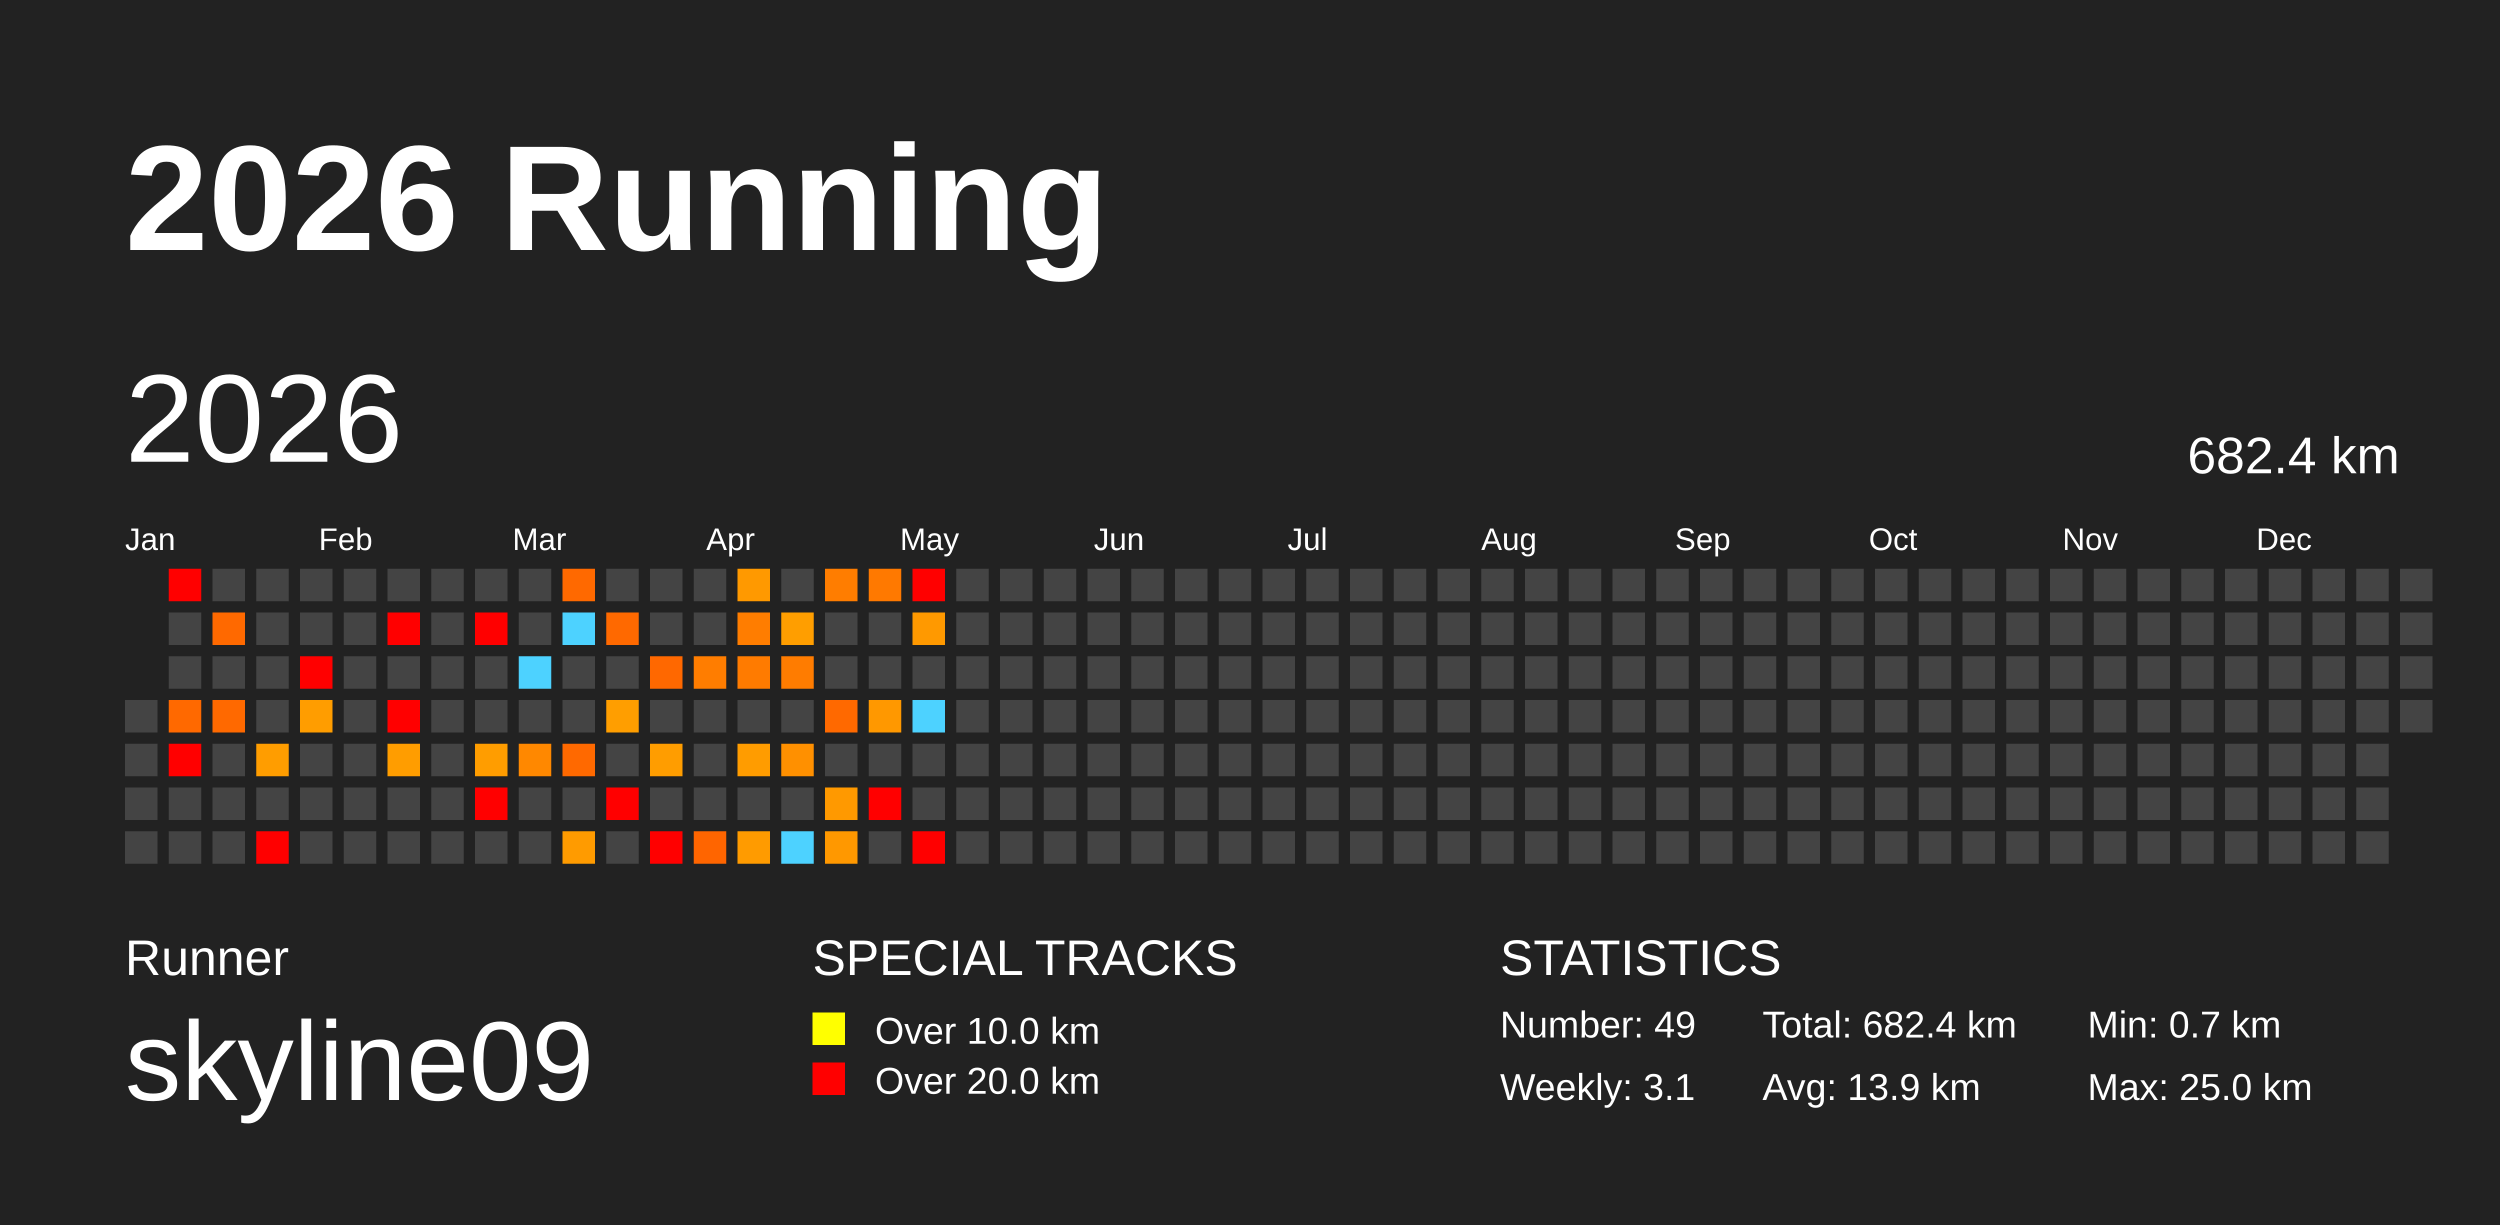
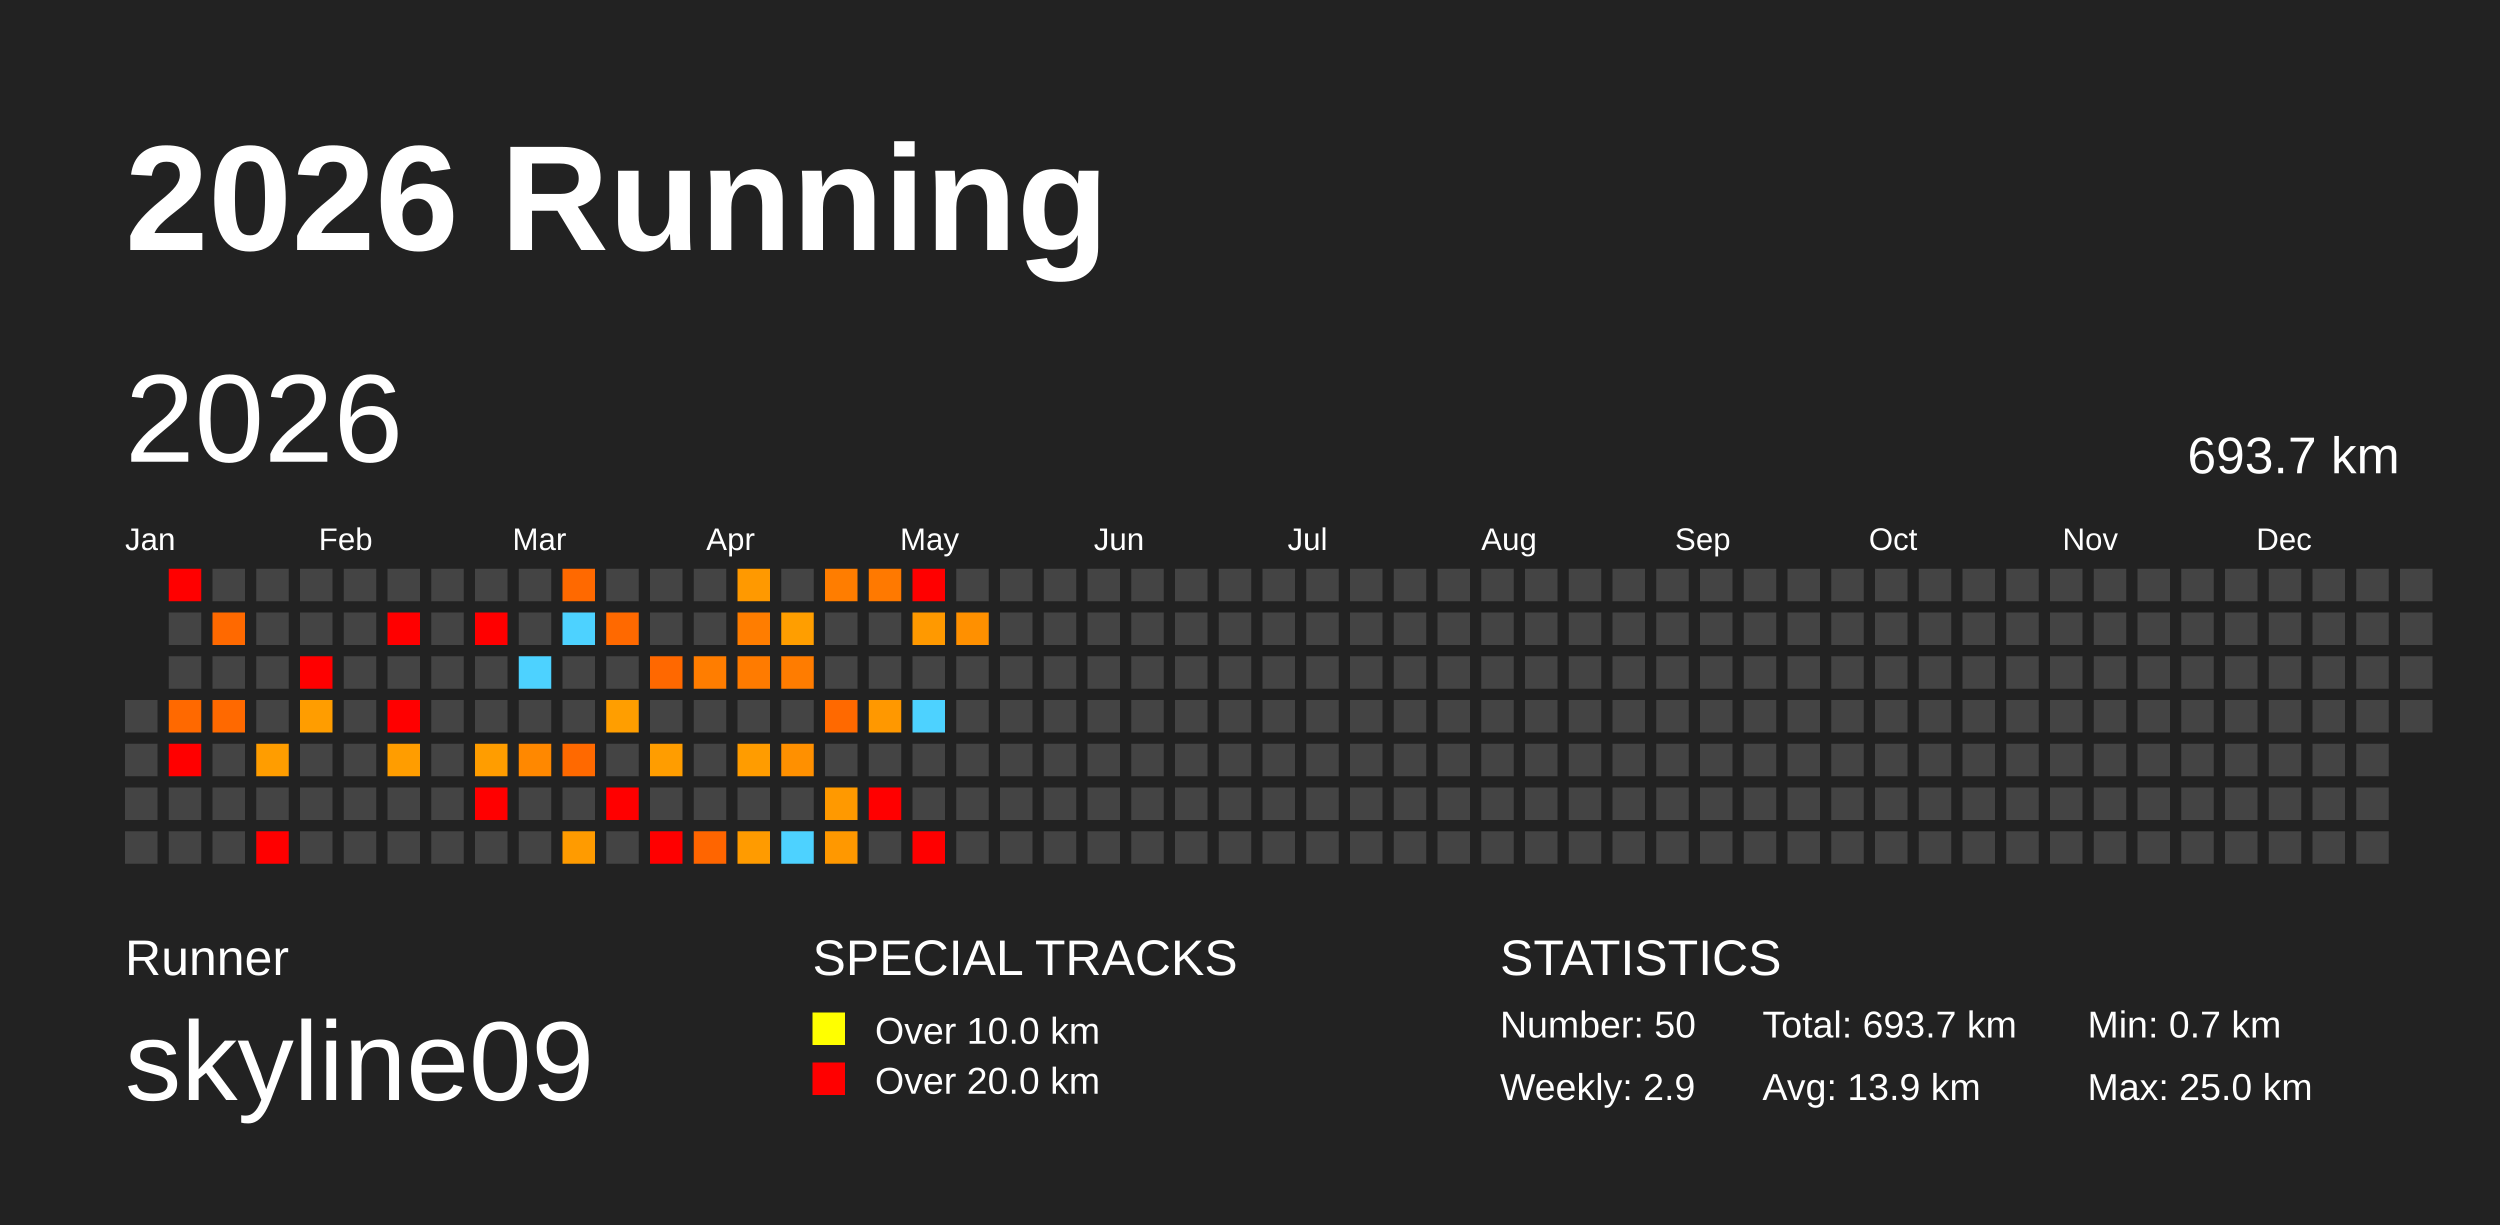
<svg xmlns="http://www.w3.org/2000/svg" baseProfile="full" height="98mm" version="1.1" viewBox="0,0,200,98" width="200mm">
  <defs />
  <rect fill="#222222" height="98" width="200" x="0" y="0" />
  <text fill="#FFFFFF" style="font-size:12px; font-family:Arial; font-weight:bold;" x="10" y="20">2026 Running</text>
  <text fill="#FFFFFF" style="font-size:4px; font-family:Arial" x="10" y="78">Runner</text>
  <text fill="#FFFFFF" style="font-size:9px; font-family:Arial" x="10" y="88">skyline09</text>
  <text fill="#FFFFFF" style="font-size:4px; font-family:Arial" x="65" y="78">SPECIAL TRACKS</text>
  <rect fill="yellow" height="2.6" width="2.6" x="65" y="81" />
  <text fill="#FFFFFF" style="font-size:3px; font-family:Arial" x="70" y="83.5">Over 10.0 km</text>
  <rect fill="red" height="2.6" width="2.6" x="65" y="85" />
  <text fill="#FFFFFF" style="font-size:3px; font-family:Arial" x="70" y="87.5">Over 20.0 km</text>
  <text fill="#FFFFFF" style="font-size:4px; font-family:Arial" x="120" y="78">STATISTICS</text>
-   <text fill="#FFFFFF" style="font-size:3px; font-family:Arial" x="120" y="83">Number: 49</text>
-   <text fill="#FFFFFF" style="font-size:3px; font-family:Arial" x="120" y="88">Weekly: 3.1</text>
-   <text fill="#FFFFFF" style="font-size:3px; font-family:Arial" x="141" y="83">Total: 682.4 km</text>
+   <text fill="#FFFFFF" style="font-size:3px; font-family:Arial" x="120" y="83">Number: 50</text>
+   <text fill="#FFFFFF" style="font-size:3px; font-family:Arial" x="120" y="88">Weekly: 2.9</text>
+   <text fill="#FFFFFF" style="font-size:3px; font-family:Arial" x="141" y="83">Total: 693.7 km</text>
  <text fill="#FFFFFF" style="font-size:3px; font-family:Arial" x="141" y="88">Avg: 13.9 km</text>
  <text fill="#FFFFFF" style="font-size:3px; font-family:Arial" x="167" y="83">Min: 0.7 km</text>
  <text fill="#FFFFFF" style="font-size:3px; font-family:Arial" x="167" y="88">Max: 25.0 km</text>
  <text dominant-baseline="hanging" fill="#FFFFFF" style="font-size:10.0px; font-family:Arial;" x="10" y="30">2026</text>
-   <text dominant-baseline="hanging" fill="#FFFFFF" style="font-size:4.125px; font-family:Arial;" x="175" y="35">682.4 km</text>
+   <text dominant-baseline="hanging" fill="#FFFFFF" style="font-size:4.125px; font-family:Arial;" x="175" y="35">693.7 km</text>
  <text fill="#FFFFFF" style="font-size:2.5px; font-family:Arial" x="10.0" y="44">Jan</text>
  <text fill="#FFFFFF" style="font-size:2.5px; font-family:Arial" x="25.5" y="44">Feb</text>
  <text fill="#FFFFFF" style="font-size:2.5px; font-family:Arial" x="41.0" y="44">Mar</text>
  <text fill="#FFFFFF" style="font-size:2.5px; font-family:Arial" x="56.5" y="44">Apr</text>
  <text fill="#FFFFFF" style="font-size:2.5px; font-family:Arial" x="72.0" y="44">May</text>
  <text fill="#FFFFFF" style="font-size:2.5px; font-family:Arial" x="87.5" y="44">Jun</text>
  <text fill="#FFFFFF" style="font-size:2.5px; font-family:Arial" x="103.0" y="44">Jul</text>
  <text fill="#FFFFFF" style="font-size:2.5px; font-family:Arial" x="118.5" y="44">Aug</text>
  <text fill="#FFFFFF" style="font-size:2.5px; font-family:Arial" x="134.0" y="44">Sep</text>
  <text fill="#FFFFFF" style="font-size:2.5px; font-family:Arial" x="149.5" y="44">Oct</text>
  <text fill="#FFFFFF" style="font-size:2.5px; font-family:Arial" x="165.0" y="44">Nov</text>
  <text fill="#FFFFFF" style="font-size:2.5px; font-family:Arial" x="180.5" y="44">Dec</text>
  <rect fill="#444444" height="2.6" width="2.6" x="10.0" y="56.0" />
  <rect fill="#444444" height="2.6" width="2.6" x="10.0" y="59.5" />
  <rect fill="#444444" height="2.6" width="2.6" x="10.0" y="63.0" />
  <rect fill="#444444" height="2.6" width="2.6" x="10.0" y="66.5" />
  <rect fill="red" height="2.6" width="2.6" x="13.5" y="45.5" />
  <rect fill="#444444" height="2.6" width="2.6" x="13.5" y="49.0" />
  <rect fill="#444444" height="2.6" width="2.6" x="13.5" y="52.5" />
  <rect fill="#ff6900" height="2.6" width="2.6" x="13.5" y="56.0" />
  <rect fill="red" height="2.6" width="2.6" x="13.5" y="59.5" />
  <rect fill="#444444" height="2.6" width="2.6" x="13.5" y="63.0" />
  <rect fill="#444444" height="2.6" width="2.6" x="13.5" y="66.5" />
  <rect fill="#444444" height="2.6" width="2.6" x="17.0" y="45.5" />
  <rect fill="#ff6900" height="2.6" width="2.6" x="17.0" y="49.0" />
  <rect fill="#444444" height="2.6" width="2.6" x="17.0" y="52.5" />
  <rect fill="#ff6900" height="2.6" width="2.6" x="17.0" y="56.0" />
  <rect fill="#444444" height="2.6" width="2.6" x="17.0" y="59.5" />
  <rect fill="#444444" height="2.6" width="2.6" x="17.0" y="63.0" />
  <rect fill="#444444" height="2.6" width="2.6" x="17.0" y="66.5" />
  <rect fill="#444444" height="2.6" width="2.6" x="20.5" y="45.5" />
  <rect fill="#444444" height="2.6" width="2.6" x="20.5" y="49.0" />
  <rect fill="#444444" height="2.6" width="2.6" x="20.5" y="52.5" />
  <rect fill="#444444" height="2.6" width="2.6" x="20.5" y="56.0" />
  <rect fill="#ff9d00" height="2.6" width="2.6" x="20.5" y="59.5" />
  <rect fill="#444444" height="2.6" width="2.6" x="20.5" y="63.0" />
  <rect fill="red" height="2.6" width="2.6" x="20.5" y="66.5" />
  <rect fill="#444444" height="2.6" width="2.6" x="24.0" y="45.5" />
  <rect fill="#444444" height="2.6" width="2.6" x="24.0" y="49.0" />
  <rect fill="red" height="2.6" width="2.6" x="24.0" y="52.5" />
  <rect fill="#ff9d00" height="2.6" width="2.6" x="24.0" y="56.0" />
  <rect fill="#444444" height="2.6" width="2.6" x="24.0" y="59.5" />
  <rect fill="#444444" height="2.6" width="2.6" x="24.0" y="63.0" />
  <rect fill="#444444" height="2.6" width="2.6" x="24.0" y="66.5" />
  <rect fill="#444444" height="2.6" width="2.6" x="27.5" y="45.5" />
  <rect fill="#444444" height="2.6" width="2.6" x="27.5" y="49.0" />
  <rect fill="#444444" height="2.6" width="2.6" x="27.5" y="52.5" />
  <rect fill="#444444" height="2.6" width="2.6" x="27.5" y="56.0" />
  <rect fill="#444444" height="2.6" width="2.6" x="27.5" y="59.5" />
  <rect fill="#444444" height="2.6" width="2.6" x="27.5" y="63.0" />
  <rect fill="#444444" height="2.6" width="2.6" x="27.5" y="66.5" />
  <rect fill="#444444" height="2.6" width="2.6" x="31.0" y="45.5" />
  <rect fill="red" height="2.6" width="2.6" x="31.0" y="49.0" />
  <rect fill="#444444" height="2.6" width="2.6" x="31.0" y="52.5" />
  <rect fill="red" height="2.6" width="2.6" x="31.0" y="56.0" />
  <rect fill="#ff9d00" height="2.6" width="2.6" x="31.0" y="59.5" />
  <rect fill="#444444" height="2.6" width="2.6" x="31.0" y="63.0" />
  <rect fill="#444444" height="2.6" width="2.6" x="31.0" y="66.5" />
  <rect fill="#444444" height="2.6" width="2.6" x="34.5" y="45.5" />
  <rect fill="#444444" height="2.6" width="2.6" x="34.5" y="49.0" />
  <rect fill="#444444" height="2.6" width="2.6" x="34.5" y="52.5" />
  <rect fill="#444444" height="2.6" width="2.6" x="34.5" y="56.0" />
  <rect fill="#444444" height="2.6" width="2.6" x="34.5" y="59.5" />
  <rect fill="#444444" height="2.6" width="2.6" x="34.5" y="63.0" />
  <rect fill="#444444" height="2.6" width="2.6" x="34.5" y="66.5" />
  <rect fill="#444444" height="2.6" width="2.6" x="38.0" y="45.5" />
  <rect fill="red" height="2.6" width="2.6" x="38.0" y="49.0" />
  <rect fill="#444444" height="2.6" width="2.6" x="38.0" y="52.5" />
  <rect fill="#444444" height="2.6" width="2.6" x="38.0" y="56.0" />
  <rect fill="#ff9d00" height="2.6" width="2.6" x="38.0" y="59.5" />
  <rect fill="red" height="2.6" width="2.6" x="38.0" y="63.0" />
  <rect fill="#444444" height="2.6" width="2.6" x="38.0" y="66.5" />
  <rect fill="#444444" height="2.6" width="2.6" x="41.5" y="45.5" />
  <rect fill="#444444" height="2.6" width="2.6" x="41.5" y="49.0" />
  <rect fill="#4dd2ff" height="2.6" width="2.6" x="41.5" y="52.5" />
  <rect fill="#444444" height="2.6" width="2.6" x="41.5" y="56.0" />
  <rect fill="#ff8800" height="2.6" width="2.6" x="41.5" y="59.5" />
  <rect fill="#444444" height="2.6" width="2.6" x="41.5" y="63.0" />
  <rect fill="#444444" height="2.6" width="2.6" x="41.5" y="66.5" />
  <rect fill="#ff6900" height="2.6" width="2.6" x="45.0" y="45.5" />
  <rect fill="#4dd2ff" height="2.6" width="2.6" x="45.0" y="49.0" />
  <rect fill="#444444" height="2.6" width="2.6" x="45.0" y="52.5" />
  <rect fill="#444444" height="2.6" width="2.6" x="45.0" y="56.0" />
  <rect fill="#ff6900" height="2.6" width="2.6" x="45.0" y="59.5" />
  <rect fill="#444444" height="2.6" width="2.6" x="45.0" y="63.0" />
  <rect fill="#ff9b00" height="2.6" width="2.6" x="45.0" y="66.5" />
  <rect fill="#444444" height="2.6" width="2.6" x="48.5" y="45.5" />
  <rect fill="#ff6900" height="2.6" width="2.6" x="48.5" y="49.0" />
  <rect fill="#444444" height="2.6" width="2.6" x="48.5" y="52.5" />
  <rect fill="#ff9e00" height="2.6" width="2.6" x="48.5" y="56.0" />
  <rect fill="#444444" height="2.6" width="2.6" x="48.5" y="59.5" />
  <rect fill="red" height="2.6" width="2.6" x="48.5" y="63.0" />
  <rect fill="#444444" height="2.6" width="2.6" x="48.5" y="66.5" />
  <rect fill="#444444" height="2.6" width="2.6" x="52.0" y="45.5" />
  <rect fill="#444444" height="2.6" width="2.6" x="52.0" y="49.0" />
  <rect fill="#ff6800" height="2.6" width="2.6" x="52.0" y="52.5" />
  <rect fill="#444444" height="2.6" width="2.6" x="52.0" y="56.0" />
  <rect fill="#ff9d00" height="2.6" width="2.6" x="52.0" y="59.5" />
  <rect fill="#444444" height="2.6" width="2.6" x="52.0" y="63.0" />
  <rect fill="red" height="2.6" width="2.6" x="52.0" y="66.5" />
  <rect fill="#444444" height="2.6" width="2.6" x="55.5" y="45.5" />
  <rect fill="#444444" height="2.6" width="2.6" x="55.5" y="49.0" />
  <rect fill="#ff7d00" height="2.6" width="2.6" x="55.5" y="52.5" />
  <rect fill="#444444" height="2.6" width="2.6" x="55.5" y="56.0" />
  <rect fill="#444444" height="2.6" width="2.6" x="55.5" y="59.5" />
  <rect fill="#444444" height="2.6" width="2.6" x="55.5" y="63.0" />
  <rect fill="#ff6500" height="2.6" width="2.6" x="55.5" y="66.5" />
  <rect fill="#ff9900" height="2.6" width="2.6" x="59.0" y="45.5" />
  <rect fill="#ff7d00" height="2.6" width="2.6" x="59.0" y="49.0" />
  <rect fill="#ff7b00" height="2.6" width="2.6" x="59.0" y="52.5" />
  <rect fill="#444444" height="2.6" width="2.6" x="59.0" y="56.0" />
  <rect fill="#ff9c00" height="2.6" width="2.6" x="59.0" y="59.5" />
  <rect fill="#444444" height="2.6" width="2.6" x="59.0" y="63.0" />
  <rect fill="#ff9b00" height="2.6" width="2.6" x="59.0" y="66.5" />
  <rect fill="#444444" height="2.6" width="2.6" x="62.5" y="45.5" />
  <rect fill="#ff9e00" height="2.6" width="2.6" x="62.5" y="49.0" />
  <rect fill="#ff7c00" height="2.6" width="2.6" x="62.5" y="52.5" />
  <rect fill="#444444" height="2.6" width="2.6" x="62.5" y="56.0" />
  <rect fill="#ff9000" height="2.6" width="2.6" x="62.5" y="59.5" />
  <rect fill="#444444" height="2.6" width="2.6" x="62.5" y="63.0" />
  <rect fill="#4dd2ff" height="2.6" width="2.6" x="62.5" y="66.5" />
  <rect fill="#ff7d00" height="2.6" width="2.6" x="66.0" y="45.5" />
  <rect fill="#444444" height="2.6" width="2.6" x="66.0" y="49.0" />
  <rect fill="#444444" height="2.6" width="2.6" x="66.0" y="52.5" />
  <rect fill="#ff6900" height="2.6" width="2.6" x="66.0" y="56.0" />
  <rect fill="#444444" height="2.6" width="2.6" x="66.0" y="59.5" />
  <rect fill="#ff9900" height="2.6" width="2.6" x="66.0" y="63.0" />
  <rect fill="#ff9800" height="2.6" width="2.6" x="66.0" y="66.5" />
  <rect fill="#ff7900" height="2.6" width="2.6" x="69.5" y="45.5" />
  <rect fill="#444444" height="2.6" width="2.6" x="69.5" y="49.0" />
  <rect fill="#444444" height="2.6" width="2.6" x="69.5" y="52.5" />
  <rect fill="#ff9800" height="2.6" width="2.6" x="69.5" y="56.0" />
  <rect fill="#444444" height="2.6" width="2.6" x="69.5" y="59.5" />
  <rect fill="red" height="2.6" width="2.6" x="69.5" y="63.0" />
  <rect fill="#444444" height="2.6" width="2.6" x="69.5" y="66.5" />
  <rect fill="red" height="2.6" width="2.6" x="73.0" y="45.5" />
  <rect fill="#ff9900" height="2.6" width="2.6" x="73.0" y="49.0" />
  <rect fill="#444444" height="2.6" width="2.6" x="73.0" y="52.5" />
  <rect fill="#4dd2ff" height="2.6" width="2.6" x="73.0" y="56.0" />
  <rect fill="#444444" height="2.6" width="2.6" x="73.0" y="59.5" />
  <rect fill="#444444" height="2.6" width="2.6" x="73.0" y="63.0" />
  <rect fill="red" height="2.6" width="2.6" x="73.0" y="66.5" />
  <rect fill="#444444" height="2.6" width="2.6" x="76.5" y="45.5" />
-   <rect fill="#444444" height="2.6" width="2.6" x="76.5" y="49.0" />
+   <rect fill="#ff9000" height="2.6" width="2.6" x="76.5" y="49.0" />
  <rect fill="#444444" height="2.6" width="2.6" x="76.5" y="52.5" />
  <rect fill="#444444" height="2.6" width="2.6" x="76.5" y="56.0" />
  <rect fill="#444444" height="2.6" width="2.6" x="76.5" y="59.5" />
  <rect fill="#444444" height="2.6" width="2.6" x="76.5" y="63.0" />
  <rect fill="#444444" height="2.6" width="2.6" x="76.5" y="66.5" />
  <rect fill="#444444" height="2.6" width="2.6" x="80.0" y="45.5" />
  <rect fill="#444444" height="2.6" width="2.6" x="80.0" y="49.0" />
  <rect fill="#444444" height="2.6" width="2.6" x="80.0" y="52.5" />
  <rect fill="#444444" height="2.6" width="2.6" x="80.0" y="56.0" />
  <rect fill="#444444" height="2.6" width="2.6" x="80.0" y="59.5" />
  <rect fill="#444444" height="2.6" width="2.6" x="80.0" y="63.0" />
  <rect fill="#444444" height="2.6" width="2.6" x="80.0" y="66.5" />
  <rect fill="#444444" height="2.6" width="2.6" x="83.5" y="45.5" />
  <rect fill="#444444" height="2.6" width="2.6" x="83.5" y="49.0" />
  <rect fill="#444444" height="2.6" width="2.6" x="83.5" y="52.5" />
  <rect fill="#444444" height="2.6" width="2.6" x="83.5" y="56.0" />
  <rect fill="#444444" height="2.6" width="2.6" x="83.5" y="59.5" />
  <rect fill="#444444" height="2.6" width="2.6" x="83.5" y="63.0" />
  <rect fill="#444444" height="2.6" width="2.6" x="83.5" y="66.5" />
  <rect fill="#444444" height="2.6" width="2.6" x="87.0" y="45.5" />
  <rect fill="#444444" height="2.6" width="2.6" x="87.0" y="49.0" />
  <rect fill="#444444" height="2.6" width="2.6" x="87.0" y="52.5" />
  <rect fill="#444444" height="2.6" width="2.6" x="87.0" y="56.0" />
  <rect fill="#444444" height="2.6" width="2.6" x="87.0" y="59.5" />
  <rect fill="#444444" height="2.6" width="2.6" x="87.0" y="63.0" />
  <rect fill="#444444" height="2.6" width="2.6" x="87.0" y="66.5" />
  <rect fill="#444444" height="2.6" width="2.6" x="90.5" y="45.5" />
  <rect fill="#444444" height="2.6" width="2.6" x="90.5" y="49.0" />
  <rect fill="#444444" height="2.6" width="2.6" x="90.5" y="52.5" />
  <rect fill="#444444" height="2.6" width="2.6" x="90.5" y="56.0" />
  <rect fill="#444444" height="2.6" width="2.6" x="90.5" y="59.5" />
  <rect fill="#444444" height="2.6" width="2.6" x="90.5" y="63.0" />
  <rect fill="#444444" height="2.6" width="2.6" x="90.5" y="66.5" />
  <rect fill="#444444" height="2.6" width="2.6" x="94.0" y="45.5" />
  <rect fill="#444444" height="2.6" width="2.6" x="94.0" y="49.0" />
  <rect fill="#444444" height="2.6" width="2.6" x="94.0" y="52.5" />
  <rect fill="#444444" height="2.6" width="2.6" x="94.0" y="56.0" />
  <rect fill="#444444" height="2.6" width="2.6" x="94.0" y="59.5" />
  <rect fill="#444444" height="2.6" width="2.6" x="94.0" y="63.0" />
  <rect fill="#444444" height="2.6" width="2.6" x="94.0" y="66.5" />
  <rect fill="#444444" height="2.6" width="2.6" x="97.5" y="45.5" />
  <rect fill="#444444" height="2.6" width="2.6" x="97.5" y="49.0" />
  <rect fill="#444444" height="2.6" width="2.6" x="97.5" y="52.5" />
  <rect fill="#444444" height="2.6" width="2.6" x="97.5" y="56.0" />
  <rect fill="#444444" height="2.6" width="2.6" x="97.5" y="59.5" />
  <rect fill="#444444" height="2.6" width="2.6" x="97.5" y="63.0" />
  <rect fill="#444444" height="2.6" width="2.6" x="97.5" y="66.5" />
  <rect fill="#444444" height="2.6" width="2.6" x="101.0" y="45.5" />
  <rect fill="#444444" height="2.6" width="2.6" x="101.0" y="49.0" />
  <rect fill="#444444" height="2.6" width="2.6" x="101.0" y="52.5" />
  <rect fill="#444444" height="2.6" width="2.6" x="101.0" y="56.0" />
  <rect fill="#444444" height="2.6" width="2.6" x="101.0" y="59.5" />
  <rect fill="#444444" height="2.6" width="2.6" x="101.0" y="63.0" />
  <rect fill="#444444" height="2.6" width="2.6" x="101.0" y="66.5" />
  <rect fill="#444444" height="2.6" width="2.6" x="104.5" y="45.5" />
  <rect fill="#444444" height="2.6" width="2.6" x="104.5" y="49.0" />
  <rect fill="#444444" height="2.6" width="2.6" x="104.5" y="52.5" />
  <rect fill="#444444" height="2.6" width="2.6" x="104.5" y="56.0" />
  <rect fill="#444444" height="2.6" width="2.6" x="104.5" y="59.5" />
  <rect fill="#444444" height="2.6" width="2.6" x="104.5" y="63.0" />
  <rect fill="#444444" height="2.6" width="2.6" x="104.5" y="66.5" />
  <rect fill="#444444" height="2.6" width="2.6" x="108.0" y="45.5" />
  <rect fill="#444444" height="2.6" width="2.6" x="108.0" y="49.0" />
  <rect fill="#444444" height="2.6" width="2.6" x="108.0" y="52.5" />
  <rect fill="#444444" height="2.6" width="2.6" x="108.0" y="56.0" />
  <rect fill="#444444" height="2.6" width="2.6" x="108.0" y="59.5" />
  <rect fill="#444444" height="2.6" width="2.6" x="108.0" y="63.0" />
  <rect fill="#444444" height="2.6" width="2.6" x="108.0" y="66.5" />
  <rect fill="#444444" height="2.6" width="2.6" x="111.5" y="45.5" />
  <rect fill="#444444" height="2.6" width="2.6" x="111.5" y="49.0" />
  <rect fill="#444444" height="2.6" width="2.6" x="111.5" y="52.5" />
  <rect fill="#444444" height="2.6" width="2.6" x="111.5" y="56.0" />
  <rect fill="#444444" height="2.6" width="2.6" x="111.5" y="59.5" />
  <rect fill="#444444" height="2.6" width="2.6" x="111.5" y="63.0" />
  <rect fill="#444444" height="2.6" width="2.6" x="111.5" y="66.5" />
  <rect fill="#444444" height="2.6" width="2.6" x="115.0" y="45.5" />
  <rect fill="#444444" height="2.6" width="2.6" x="115.0" y="49.0" />
  <rect fill="#444444" height="2.6" width="2.6" x="115.0" y="52.5" />
  <rect fill="#444444" height="2.6" width="2.6" x="115.0" y="56.0" />
  <rect fill="#444444" height="2.6" width="2.6" x="115.0" y="59.5" />
  <rect fill="#444444" height="2.6" width="2.6" x="115.0" y="63.0" />
  <rect fill="#444444" height="2.6" width="2.6" x="115.0" y="66.5" />
  <rect fill="#444444" height="2.6" width="2.6" x="118.5" y="45.5" />
  <rect fill="#444444" height="2.6" width="2.6" x="118.5" y="49.0" />
  <rect fill="#444444" height="2.6" width="2.6" x="118.5" y="52.5" />
  <rect fill="#444444" height="2.6" width="2.6" x="118.5" y="56.0" />
  <rect fill="#444444" height="2.6" width="2.6" x="118.5" y="59.5" />
  <rect fill="#444444" height="2.6" width="2.6" x="118.5" y="63.0" />
  <rect fill="#444444" height="2.6" width="2.6" x="118.5" y="66.5" />
  <rect fill="#444444" height="2.6" width="2.6" x="122.0" y="45.5" />
  <rect fill="#444444" height="2.6" width="2.6" x="122.0" y="49.0" />
  <rect fill="#444444" height="2.6" width="2.6" x="122.0" y="52.5" />
  <rect fill="#444444" height="2.6" width="2.6" x="122.0" y="56.0" />
  <rect fill="#444444" height="2.6" width="2.6" x="122.0" y="59.5" />
  <rect fill="#444444" height="2.6" width="2.6" x="122.0" y="63.0" />
  <rect fill="#444444" height="2.6" width="2.6" x="122.0" y="66.5" />
  <rect fill="#444444" height="2.6" width="2.6" x="125.5" y="45.5" />
  <rect fill="#444444" height="2.6" width="2.6" x="125.5" y="49.0" />
  <rect fill="#444444" height="2.6" width="2.6" x="125.5" y="52.5" />
  <rect fill="#444444" height="2.6" width="2.6" x="125.5" y="56.0" />
  <rect fill="#444444" height="2.6" width="2.6" x="125.5" y="59.5" />
  <rect fill="#444444" height="2.6" width="2.6" x="125.5" y="63.0" />
  <rect fill="#444444" height="2.6" width="2.6" x="125.5" y="66.5" />
  <rect fill="#444444" height="2.6" width="2.6" x="129.0" y="45.5" />
  <rect fill="#444444" height="2.6" width="2.6" x="129.0" y="49.0" />
  <rect fill="#444444" height="2.6" width="2.6" x="129.0" y="52.5" />
  <rect fill="#444444" height="2.6" width="2.6" x="129.0" y="56.0" />
  <rect fill="#444444" height="2.6" width="2.6" x="129.0" y="59.5" />
  <rect fill="#444444" height="2.6" width="2.6" x="129.0" y="63.0" />
  <rect fill="#444444" height="2.6" width="2.6" x="129.0" y="66.5" />
  <rect fill="#444444" height="2.6" width="2.6" x="132.5" y="45.5" />
  <rect fill="#444444" height="2.6" width="2.6" x="132.5" y="49.0" />
  <rect fill="#444444" height="2.6" width="2.6" x="132.5" y="52.5" />
  <rect fill="#444444" height="2.6" width="2.6" x="132.5" y="56.0" />
  <rect fill="#444444" height="2.6" width="2.6" x="132.5" y="59.5" />
  <rect fill="#444444" height="2.6" width="2.6" x="132.5" y="63.0" />
  <rect fill="#444444" height="2.6" width="2.6" x="132.5" y="66.5" />
  <rect fill="#444444" height="2.6" width="2.6" x="136.0" y="45.5" />
  <rect fill="#444444" height="2.6" width="2.6" x="136.0" y="49.0" />
  <rect fill="#444444" height="2.6" width="2.6" x="136.0" y="52.5" />
  <rect fill="#444444" height="2.6" width="2.6" x="136.0" y="56.0" />
  <rect fill="#444444" height="2.6" width="2.6" x="136.0" y="59.5" />
  <rect fill="#444444" height="2.6" width="2.6" x="136.0" y="63.0" />
  <rect fill="#444444" height="2.6" width="2.6" x="136.0" y="66.5" />
  <rect fill="#444444" height="2.6" width="2.6" x="139.5" y="45.5" />
  <rect fill="#444444" height="2.6" width="2.6" x="139.5" y="49.0" />
  <rect fill="#444444" height="2.6" width="2.6" x="139.5" y="52.5" />
  <rect fill="#444444" height="2.6" width="2.6" x="139.5" y="56.0" />
  <rect fill="#444444" height="2.6" width="2.6" x="139.5" y="59.5" />
  <rect fill="#444444" height="2.6" width="2.6" x="139.5" y="63.0" />
  <rect fill="#444444" height="2.6" width="2.6" x="139.5" y="66.5" />
  <rect fill="#444444" height="2.6" width="2.6" x="143.0" y="45.5" />
  <rect fill="#444444" height="2.6" width="2.6" x="143.0" y="49.0" />
  <rect fill="#444444" height="2.6" width="2.6" x="143.0" y="52.5" />
  <rect fill="#444444" height="2.6" width="2.6" x="143.0" y="56.0" />
  <rect fill="#444444" height="2.6" width="2.6" x="143.0" y="59.5" />
  <rect fill="#444444" height="2.6" width="2.6" x="143.0" y="63.0" />
  <rect fill="#444444" height="2.6" width="2.6" x="143.0" y="66.5" />
  <rect fill="#444444" height="2.6" width="2.6" x="146.5" y="45.5" />
  <rect fill="#444444" height="2.6" width="2.6" x="146.5" y="49.0" />
  <rect fill="#444444" height="2.6" width="2.6" x="146.5" y="52.5" />
  <rect fill="#444444" height="2.6" width="2.6" x="146.5" y="56.0" />
  <rect fill="#444444" height="2.6" width="2.6" x="146.5" y="59.5" />
  <rect fill="#444444" height="2.6" width="2.6" x="146.5" y="63.0" />
  <rect fill="#444444" height="2.6" width="2.6" x="146.5" y="66.5" />
  <rect fill="#444444" height="2.6" width="2.6" x="150.0" y="45.5" />
  <rect fill="#444444" height="2.6" width="2.6" x="150.0" y="49.0" />
  <rect fill="#444444" height="2.6" width="2.6" x="150.0" y="52.5" />
  <rect fill="#444444" height="2.6" width="2.6" x="150.0" y="56.0" />
  <rect fill="#444444" height="2.6" width="2.6" x="150.0" y="59.5" />
  <rect fill="#444444" height="2.6" width="2.6" x="150.0" y="63.0" />
  <rect fill="#444444" height="2.6" width="2.6" x="150.0" y="66.5" />
  <rect fill="#444444" height="2.6" width="2.6" x="153.5" y="45.5" />
  <rect fill="#444444" height="2.6" width="2.6" x="153.5" y="49.0" />
  <rect fill="#444444" height="2.6" width="2.6" x="153.5" y="52.5" />
  <rect fill="#444444" height="2.6" width="2.6" x="153.5" y="56.0" />
  <rect fill="#444444" height="2.6" width="2.6" x="153.5" y="59.5" />
  <rect fill="#444444" height="2.6" width="2.6" x="153.5" y="63.0" />
  <rect fill="#444444" height="2.6" width="2.6" x="153.5" y="66.5" />
  <rect fill="#444444" height="2.6" width="2.6" x="157.0" y="45.5" />
  <rect fill="#444444" height="2.6" width="2.6" x="157.0" y="49.0" />
  <rect fill="#444444" height="2.6" width="2.6" x="157.0" y="52.5" />
  <rect fill="#444444" height="2.6" width="2.6" x="157.0" y="56.0" />
  <rect fill="#444444" height="2.6" width="2.6" x="157.0" y="59.5" />
  <rect fill="#444444" height="2.6" width="2.6" x="157.0" y="63.0" />
  <rect fill="#444444" height="2.6" width="2.6" x="157.0" y="66.5" />
  <rect fill="#444444" height="2.6" width="2.6" x="160.5" y="45.5" />
  <rect fill="#444444" height="2.6" width="2.6" x="160.5" y="49.0" />
  <rect fill="#444444" height="2.6" width="2.6" x="160.5" y="52.5" />
  <rect fill="#444444" height="2.6" width="2.6" x="160.5" y="56.0" />
  <rect fill="#444444" height="2.6" width="2.6" x="160.5" y="59.5" />
  <rect fill="#444444" height="2.6" width="2.6" x="160.5" y="63.0" />
  <rect fill="#444444" height="2.6" width="2.6" x="160.5" y="66.5" />
  <rect fill="#444444" height="2.6" width="2.6" x="164.0" y="45.5" />
  <rect fill="#444444" height="2.6" width="2.6" x="164.0" y="49.0" />
  <rect fill="#444444" height="2.6" width="2.6" x="164.0" y="52.5" />
  <rect fill="#444444" height="2.6" width="2.6" x="164.0" y="56.0" />
  <rect fill="#444444" height="2.6" width="2.6" x="164.0" y="59.5" />
  <rect fill="#444444" height="2.6" width="2.6" x="164.0" y="63.0" />
  <rect fill="#444444" height="2.6" width="2.6" x="164.0" y="66.5" />
  <rect fill="#444444" height="2.6" width="2.6" x="167.5" y="45.5" />
  <rect fill="#444444" height="2.6" width="2.6" x="167.5" y="49.0" />
  <rect fill="#444444" height="2.6" width="2.6" x="167.5" y="52.5" />
  <rect fill="#444444" height="2.6" width="2.6" x="167.5" y="56.0" />
  <rect fill="#444444" height="2.6" width="2.6" x="167.5" y="59.5" />
  <rect fill="#444444" height="2.6" width="2.6" x="167.5" y="63.0" />
  <rect fill="#444444" height="2.6" width="2.6" x="167.5" y="66.5" />
  <rect fill="#444444" height="2.6" width="2.6" x="171.0" y="45.5" />
  <rect fill="#444444" height="2.6" width="2.6" x="171.0" y="49.0" />
  <rect fill="#444444" height="2.6" width="2.6" x="171.0" y="52.5" />
  <rect fill="#444444" height="2.6" width="2.6" x="171.0" y="56.0" />
  <rect fill="#444444" height="2.6" width="2.6" x="171.0" y="59.5" />
  <rect fill="#444444" height="2.6" width="2.6" x="171.0" y="63.0" />
  <rect fill="#444444" height="2.6" width="2.6" x="171.0" y="66.5" />
  <rect fill="#444444" height="2.6" width="2.6" x="174.5" y="45.5" />
  <rect fill="#444444" height="2.6" width="2.6" x="174.5" y="49.0" />
  <rect fill="#444444" height="2.6" width="2.6" x="174.5" y="52.5" />
  <rect fill="#444444" height="2.6" width="2.6" x="174.5" y="56.0" />
  <rect fill="#444444" height="2.6" width="2.6" x="174.5" y="59.5" />
  <rect fill="#444444" height="2.6" width="2.6" x="174.5" y="63.0" />
  <rect fill="#444444" height="2.6" width="2.6" x="174.5" y="66.5" />
  <rect fill="#444444" height="2.6" width="2.6" x="178.0" y="45.5" />
  <rect fill="#444444" height="2.6" width="2.6" x="178.0" y="49.0" />
  <rect fill="#444444" height="2.6" width="2.6" x="178.0" y="52.5" />
  <rect fill="#444444" height="2.6" width="2.6" x="178.0" y="56.0" />
  <rect fill="#444444" height="2.6" width="2.6" x="178.0" y="59.5" />
  <rect fill="#444444" height="2.6" width="2.6" x="178.0" y="63.0" />
  <rect fill="#444444" height="2.6" width="2.6" x="178.0" y="66.5" />
  <rect fill="#444444" height="2.6" width="2.6" x="181.5" y="45.5" />
  <rect fill="#444444" height="2.6" width="2.6" x="181.5" y="49.0" />
  <rect fill="#444444" height="2.6" width="2.6" x="181.5" y="52.5" />
  <rect fill="#444444" height="2.6" width="2.6" x="181.5" y="56.0" />
  <rect fill="#444444" height="2.6" width="2.6" x="181.5" y="59.5" />
  <rect fill="#444444" height="2.6" width="2.6" x="181.5" y="63.0" />
  <rect fill="#444444" height="2.6" width="2.6" x="181.5" y="66.5" />
  <rect fill="#444444" height="2.6" width="2.6" x="185.0" y="45.5" />
  <rect fill="#444444" height="2.6" width="2.6" x="185.0" y="49.0" />
  <rect fill="#444444" height="2.6" width="2.6" x="185.0" y="52.5" />
  <rect fill="#444444" height="2.6" width="2.6" x="185.0" y="56.0" />
  <rect fill="#444444" height="2.6" width="2.6" x="185.0" y="59.5" />
  <rect fill="#444444" height="2.6" width="2.6" x="185.0" y="63.0" />
  <rect fill="#444444" height="2.6" width="2.6" x="185.0" y="66.5" />
  <rect fill="#444444" height="2.6" width="2.6" x="188.5" y="45.5" />
  <rect fill="#444444" height="2.6" width="2.6" x="188.5" y="49.0" />
  <rect fill="#444444" height="2.6" width="2.6" x="188.5" y="52.5" />
  <rect fill="#444444" height="2.6" width="2.6" x="188.5" y="56.0" />
  <rect fill="#444444" height="2.6" width="2.6" x="188.5" y="59.5" />
  <rect fill="#444444" height="2.6" width="2.6" x="188.5" y="63.0" />
  <rect fill="#444444" height="2.6" width="2.6" x="188.5" y="66.5" />
  <rect fill="#444444" height="2.6" width="2.6" x="192.0" y="45.5" />
  <rect fill="#444444" height="2.6" width="2.6" x="192.0" y="49.0" />
  <rect fill="#444444" height="2.6" width="2.6" x="192.0" y="52.5" />
  <rect fill="#444444" height="2.6" width="2.6" x="192.0" y="56.0" />
</svg>
